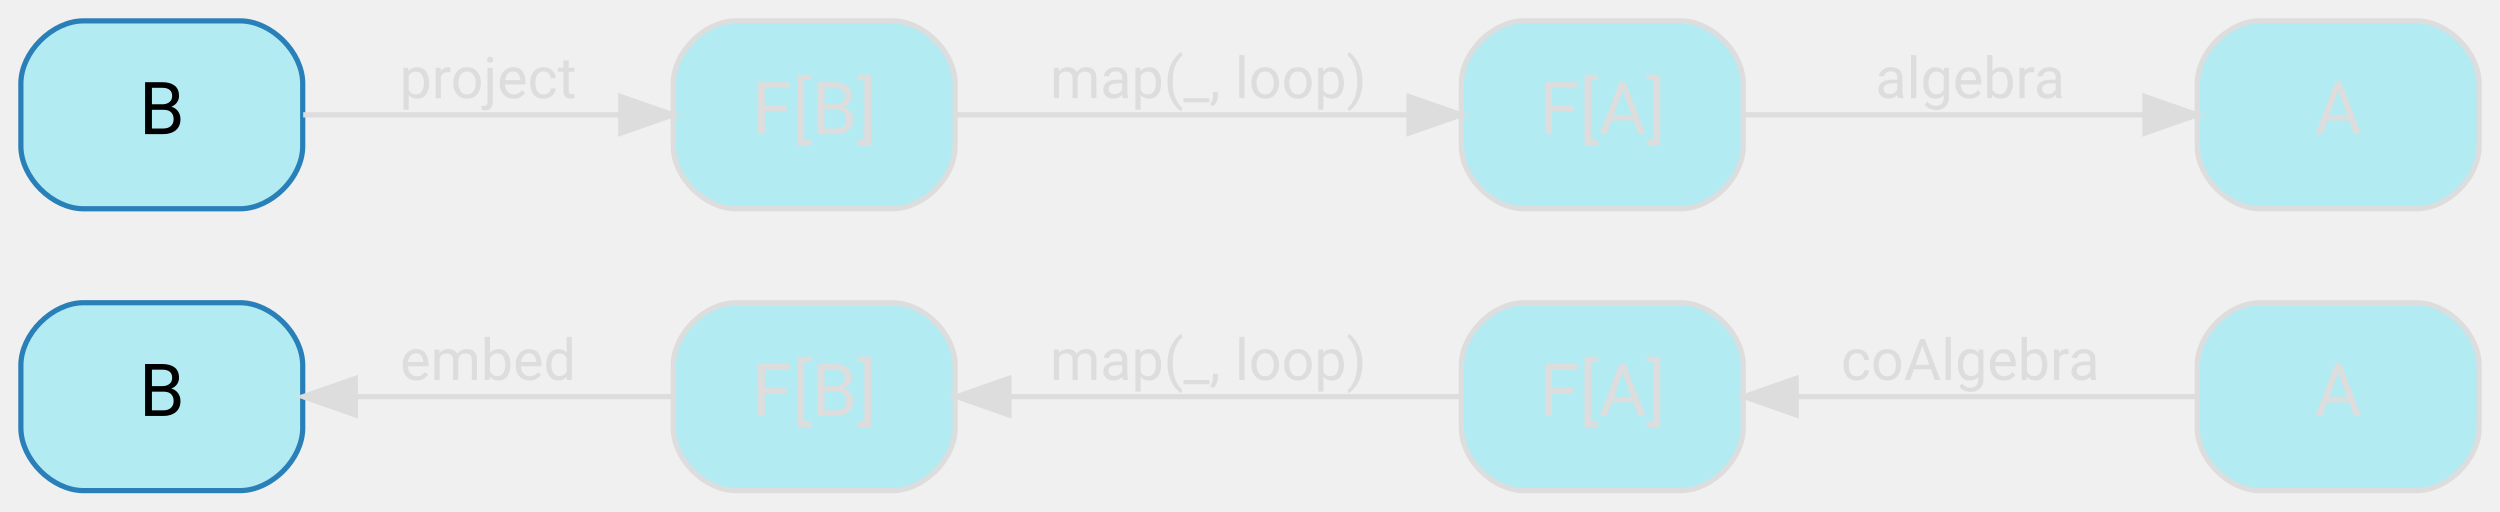
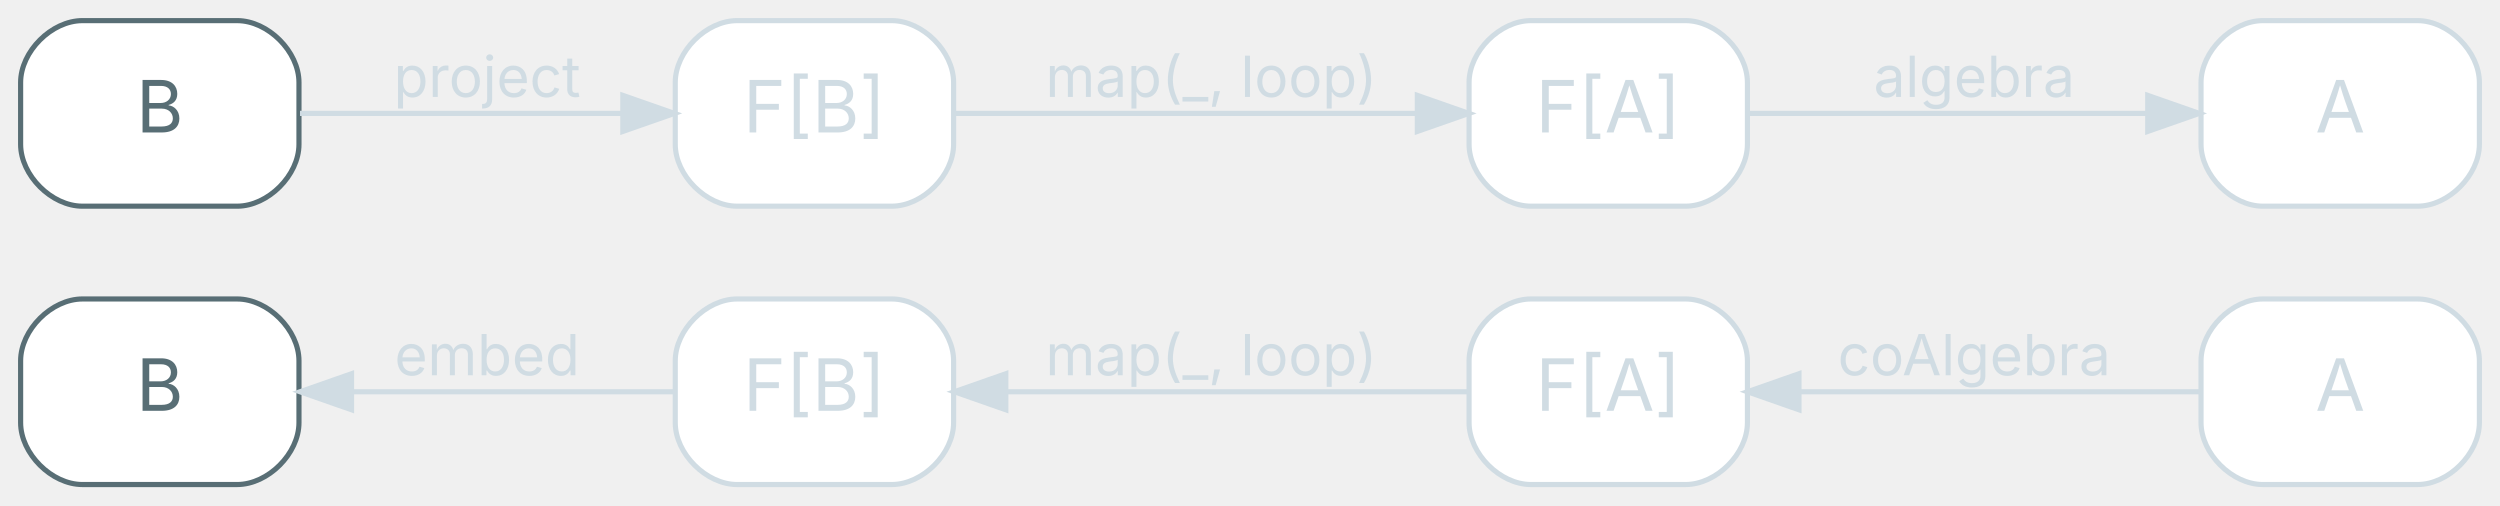
- <svg xmlns="http://www.w3.org/2000/svg" width="479pt" height="98pt" viewBox="0.00 0.00 479.00 98.00">
-   <g id="graph0" class="graph" transform="scale(1 1) rotate(0) translate(4 94)">
+ <svg xmlns="http://www.w3.org/2000/svg" width="485pt" height="98pt" viewBox="0.00 0.00 485.00 98.00">
+   <g id="graph0" class="graph dual" transform="scale(1 1) rotate(0) translate(4 94)">
    <g id="node1" class="node">
-       <path fill="#b2ebf2" stroke="#2980b9" d="M42,-36C42,-36 12,-36 12,-36 6,-36 0,-30 0,-24 0,-24 0,-12 0,-12 0,-6 6,0 12,0 12,0 42,0 42,0 48,0 54,-6 54,-12 54,-12 54,-24 54,-24 54,-30 48,-36 42,-36" />
-       <text text-anchor="middle" x="27" y="-14.3" font-family="Segoe UI,Roboto,Helvetica,Arial,sans-serif" font-size="14.00" fill="#000000">B</text>
+       <path fill="#ffffff" stroke="#586e75" d="M42,-36C42,-36 12,-36 12,-36 6,-36 0,-30 0,-24 0,-24 0,-12 0,-12 0,-6 6,0 12,0 12,0 42,0 42,0 48,0 54,-6 54,-12 54,-12 54,-24 54,-24 54,-30 48,-36 42,-36" />
+       <text text-anchor="middle" x="27" y="-14.3" font-family="Inter,Arial" font-size="14.00" fill="#586e75">B</text>
    </g>
    <g id="node2" class="node">
-       <path fill="#b2ebf2" stroke="#2980b9" d="M42,-90C42,-90 12,-90 12,-90 6,-90 0,-84 0,-78 0,-78 0,-66 0,-66 0,-60 6,-54 12,-54 12,-54 42,-54 42,-54 48,-54 54,-60 54,-66 54,-66 54,-78 54,-78 54,-84 48,-90 42,-90" />
-       <text text-anchor="middle" x="27" y="-68.3" font-family="Segoe UI,Roboto,Helvetica,Arial,sans-serif" font-size="14.00" fill="#000000">B</text>
+       <path fill="#ffffff" stroke="#586e75" d="M42,-90C42,-90 12,-90 12,-90 6,-90 0,-84 0,-78 0,-78 0,-66 0,-66 0,-60 6,-54 12,-54 12,-54 42,-54 42,-54 48,-54 54,-60 54,-66 54,-66 54,-78 54,-78 54,-84 48,-90 42,-90" />
+       <text text-anchor="middle" x="27" y="-68.3" font-family="Inter,Arial" font-size="14.00" fill="#586e75">B</text>
    </g>
-     <g id="node4" class="node">
-       <path fill="#b2ebf2" stroke="#dddddd" d="M167,-90C167,-90 137,-90 137,-90 131,-90 125,-84 125,-78 125,-78 125,-66 125,-66 125,-60 131,-54 137,-54 137,-54 167,-54 167,-54 173,-54 179,-60 179,-66 179,-66 179,-78 179,-78 179,-84 173,-90 167,-90" />
-       <text text-anchor="middle" x="152" y="-68.3" font-family="Segoe UI,Roboto,Helvetica,Arial,sans-serif" font-size="14.00" fill="#dddddd">F[B]</text>
+     <g id="node4" class="node disabled">
+       <path fill="#ffffff" stroke="#d0dce3" d="M169,-90C169,-90 139,-90 139,-90 133,-90 127,-84 127,-78 127,-78 127,-66 127,-66 127,-60 133,-54 139,-54 139,-54 169,-54 169,-54 175,-54 181,-60 181,-66 181,-66 181,-78 181,-78 181,-84 175,-90 169,-90" />
+       <text text-anchor="middle" x="154" y="-68.3" font-family="Inter,Arial" font-size="14.00" fill="#d0dce3">F[B]</text>
    </g>
-     <g id="edge1" class="edge">
-       <path fill="none" stroke="#dddddd" d="M54.09,-72C71.78,-72 95.4,-72 114.9,-72" />
-       <polygon fill="#dddddd" stroke="#dddddd" points="114.95,-75.5 124.95,-72 114.95,-68.5 114.95,-75.5" />
-       <text text-anchor="middle" x="89.5" y="-75.2" font-family="Segoe UI,Roboto,Helvetica,Arial,sans-serif" font-size="11.00" fill="#dddddd">project</text>
+     <g id="edge1" class="edge disabled">
+       <path fill="none" stroke="#d0dce3" d="M54.2,-72C72.37,-72 96.8,-72 116.82,-72" />
+       <polygon fill="#d0dce3" stroke="#d0dce3" points="116.83,-75.5 126.83,-72 116.83,-68.5 116.83,-75.5" />
+       <text text-anchor="middle" x="90.5" y="-75.2" font-family="Inter,Arial" font-size="11.00" fill="#d0dce3">project</text>
    </g>
-     <g id="node3" class="node">
-       <path fill="#b2ebf2" stroke="#dddddd" d="M167,-36C167,-36 137,-36 137,-36 131,-36 125,-30 125,-24 125,-24 125,-12 125,-12 125,-6 131,0 137,0 137,0 167,0 167,0 173,0 179,-6 179,-12 179,-12 179,-24 179,-24 179,-30 173,-36 167,-36" />
-       <text text-anchor="middle" x="152" y="-14.3" font-family="Segoe UI,Roboto,Helvetica,Arial,sans-serif" font-size="14.00" fill="#dddddd">F[B]</text>
+     <g id="node3" class="node disabled">
+       <path fill="#ffffff" stroke="#d0dce3" d="M169,-36C169,-36 139,-36 139,-36 133,-36 127,-30 127,-24 127,-24 127,-12 127,-12 127,-6 133,0 139,0 139,0 169,0 169,0 175,0 181,-6 181,-12 181,-12 181,-24 181,-24 181,-30 175,-36 169,-36" />
+       <text text-anchor="middle" x="154" y="-14.3" font-family="Inter,Arial" font-size="14.00" fill="#d0dce3">F[B]</text>
    </g>
-     <g id="edge6" class="edge">
-       <path fill="none" stroke="#dddddd" d="M124.95,-18C107.27,-18 83.64,-18 64.14,-18" />
-       <polygon fill="#dddddd" stroke="#dddddd" points="64.09,-14.5 54.09,-18 64.09,-21.5 64.09,-14.5" />
-       <text text-anchor="middle" x="89.5" y="-21.2" font-family="Segoe UI,Roboto,Helvetica,Arial,sans-serif" font-size="11.00" fill="#dddddd">embed</text>
+     <g id="edge6" class="edge disabled">
+       <path fill="none" stroke="#d0dce3" d="M126.83,-18C108.67,-18 84.24,-18 64.22,-18" />
+       <polygon fill="#d0dce3" stroke="#d0dce3" points="64.2,-14.5 54.2,-18 64.2,-21.5 64.2,-14.5" />
+       <text text-anchor="middle" x="90.5" y="-21.2" font-family="Inter,Arial" font-size="11.00" fill="#d0dce3">embed</text>
    </g>
-     <g id="node6" class="node">
-       <path fill="#b2ebf2" stroke="#dddddd" d="M318,-90C318,-90 288,-90 288,-90 282,-90 276,-84 276,-78 276,-78 276,-66 276,-66 276,-60 282,-54 288,-54 288,-54 318,-54 318,-54 324,-54 330,-60 330,-66 330,-66 330,-78 330,-78 330,-84 324,-90 318,-90" />
-       <text text-anchor="middle" x="303" y="-68.3" font-family="Segoe UI,Roboto,Helvetica,Arial,sans-serif" font-size="14.00" fill="#dddddd">F[A]</text>
+     <g id="node6" class="node disabled">
+       <path fill="#ffffff" stroke="#d0dce3" d="M323,-90C323,-90 293,-90 293,-90 287,-90 281,-84 281,-78 281,-78 281,-66 281,-66 281,-60 287,-54 293,-54 293,-54 323,-54 323,-54 329,-54 335,-60 335,-66 335,-66 335,-78 335,-78 335,-84 329,-90 323,-90" />
+       <text text-anchor="middle" x="308" y="-68.3" font-family="Inter,Arial" font-size="14.00" fill="#d0dce3">F[A]</text>
    </g>
-     <g id="edge2" class="edge">
-       <path fill="none" stroke="#dddddd" d="M179.3,-72C203.34,-72 239.12,-72 265.85,-72" />
-       <polygon fill="#dddddd" stroke="#dddddd" points="265.97,-75.5 275.97,-72 265.97,-68.5 265.97,-75.5" />
-       <text text-anchor="middle" x="227.5" y="-75.2" font-family="Segoe UI,Roboto,Helvetica,Arial,sans-serif" font-size="11.00" fill="#dddddd">map(_, loop)</text>
+     <g id="edge2" class="edge disabled">
+       <path fill="none" stroke="#d0dce3" d="M181.13,-72C205.89,-72 243.3,-72 270.9,-72" />
+       <polygon fill="#d0dce3" stroke="#d0dce3" points="270.96,-75.5 280.96,-72 270.96,-68.5 270.96,-75.5" />
+       <text text-anchor="middle" x="231" y="-75.2" font-family="Inter,Arial" font-size="11.00" fill="#d0dce3">map(_, loop)</text>
    </g>
-     <g id="node5" class="node">
-       <path fill="#b2ebf2" stroke="#dddddd" d="M318,-36C318,-36 288,-36 288,-36 282,-36 276,-30 276,-24 276,-24 276,-12 276,-12 276,-6 282,0 288,0 288,0 318,0 318,0 324,0 330,-6 330,-12 330,-12 330,-24 330,-24 330,-30 324,-36 318,-36" />
-       <text text-anchor="middle" x="303" y="-14.3" font-family="Segoe UI,Roboto,Helvetica,Arial,sans-serif" font-size="14.00" fill="#dddddd">F[A]</text>
+     <g id="node5" class="node disabled">
+       <path fill="#ffffff" stroke="#d0dce3" d="M323,-36C323,-36 293,-36 293,-36 287,-36 281,-30 281,-24 281,-24 281,-12 281,-12 281,-6 287,0 293,0 293,0 323,0 323,0 329,0 335,-6 335,-12 335,-12 335,-24 335,-24 335,-30 329,-36 323,-36" />
+       <text text-anchor="middle" x="308" y="-14.3" font-family="Inter,Arial" font-size="14.00" fill="#d0dce3">F[A]</text>
    </g>
-     <g id="edge5" class="edge">
-       <path fill="none" stroke="#dddddd" d="M275.97,-18C252.01,-18 216.24,-18 189.44,-18" />
-       <polygon fill="#dddddd" stroke="#dddddd" points="189.3,-14.5 179.3,-18 189.3,-21.5 189.3,-14.5" />
-       <text text-anchor="middle" x="227.5" y="-21.2" font-family="Segoe UI,Roboto,Helvetica,Arial,sans-serif" font-size="11.00" fill="#dddddd">map(_, loop)</text>
+     <g id="edge5" class="edge disabled">
+       <path fill="none" stroke="#d0dce3" d="M280.96,-18C256.22,-18 218.82,-18 191.19,-18" />
+       <polygon fill="#d0dce3" stroke="#d0dce3" points="191.13,-14.5 181.13,-18 191.13,-21.5 191.13,-14.5" />
+       <text text-anchor="middle" x="231" y="-21.2" font-family="Inter,Arial" font-size="11.00" fill="#d0dce3">map(_, loop)</text>
    </g>
-     <g id="node8" class="node">
-       <path fill="#b2ebf2" stroke="#dddddd" d="M459,-90C459,-90 429,-90 429,-90 423,-90 417,-84 417,-78 417,-78 417,-66 417,-66 417,-60 423,-54 429,-54 429,-54 459,-54 459,-54 465,-54 471,-60 471,-66 471,-66 471,-78 471,-78 471,-84 465,-90 459,-90" />
-       <text text-anchor="middle" x="444" y="-68.3" font-family="Segoe UI,Roboto,Helvetica,Arial,sans-serif" font-size="14.00" fill="#dddddd">A</text>
+     <g id="node8" class="node disabled">
+       <path fill="#ffffff" stroke="#d0dce3" d="M465,-90C465,-90 435,-90 435,-90 429,-90 423,-84 423,-78 423,-78 423,-66 423,-66 423,-60 429,-54 435,-54 435,-54 465,-54 465,-54 471,-54 477,-60 477,-66 477,-66 477,-78 477,-78 477,-84 471,-90 465,-90" />
+       <text text-anchor="middle" x="450" y="-68.3" font-family="Inter,Arial" font-size="14.00" fill="#d0dce3">A</text>
    </g>
-     <g id="edge3" class="edge">
-       <path fill="none" stroke="#dddddd" d="M330.14,-72C351.79,-72 382.78,-72 406.81,-72" />
-       <polygon fill="#dddddd" stroke="#dddddd" points="406.97,-75.5 416.97,-72 406.97,-68.5 406.97,-75.5" />
-       <text text-anchor="middle" x="373.5" y="-75.2" font-family="Segoe UI,Roboto,Helvetica,Arial,sans-serif" font-size="11.00" fill="#dddddd">algebra</text>
+     <g id="edge3" class="edge disabled">
+       <path fill="none" stroke="#d0dce3" d="M335,-72C356.77,-72 388.08,-72 412.38,-72" />
+       <polygon fill="#d0dce3" stroke="#d0dce3" points="412.66,-75.5 422.66,-72 412.66,-68.5 412.66,-75.5" />
+       <text text-anchor="middle" x="379" y="-75.2" font-family="Inter,Arial" font-size="11.00" fill="#d0dce3">algebra</text>
    </g>
-     <g id="node7" class="node">
-       <path fill="#b2ebf2" stroke="#dddddd" d="M459,-36C459,-36 429,-36 429,-36 423,-36 417,-30 417,-24 417,-24 417,-12 417,-12 417,-6 423,0 429,0 429,0 459,0 459,0 465,0 471,-6 471,-12 471,-12 471,-24 471,-24 471,-30 465,-36 459,-36" />
-       <text text-anchor="middle" x="444" y="-14.3" font-family="Segoe UI,Roboto,Helvetica,Arial,sans-serif" font-size="14.00" fill="#dddddd">A</text>
+     <g id="node7" class="node disabled">
+       <path fill="#ffffff" stroke="#d0dce3" d="M465,-36C465,-36 435,-36 435,-36 429,-36 423,-30 423,-24 423,-24 423,-12 423,-12 423,-6 429,0 435,0 435,0 465,0 465,0 471,0 477,-6 477,-12 477,-12 477,-24 477,-24 477,-30 471,-36 465,-36" />
+       <text text-anchor="middle" x="450" y="-14.3" font-family="Inter,Arial" font-size="14.00" fill="#d0dce3">A</text>
    </g>
-     <g id="edge4" class="edge">
-       <path fill="none" stroke="#dddddd" d="M416.97,-18C395.36,-18 364.37,-18 340.32,-18" />
-       <polygon fill="#dddddd" stroke="#dddddd" points="340.14,-14.5 330.14,-18 340.14,-21.5 340.14,-14.5" />
-       <text text-anchor="middle" x="373.5" y="-21.2" font-family="Segoe UI,Roboto,Helvetica,Arial,sans-serif" font-size="11.00" fill="#dddddd">coAlgebra</text>
+     <g id="edge4" class="edge disabled">
+       <path fill="none" stroke="#d0dce3" d="M422.66,-18C400.79,-18 369.47,-18 345.24,-18" />
+       <polygon fill="#d0dce3" stroke="#d0dce3" points="345,-14.5 335,-18 345,-21.5 345,-14.5" />
+       <text text-anchor="middle" x="379" y="-21.2" font-family="Inter,Arial" font-size="11.00" fill="#d0dce3">coAlgebra</text>
    </g>
  </g>
</svg>
